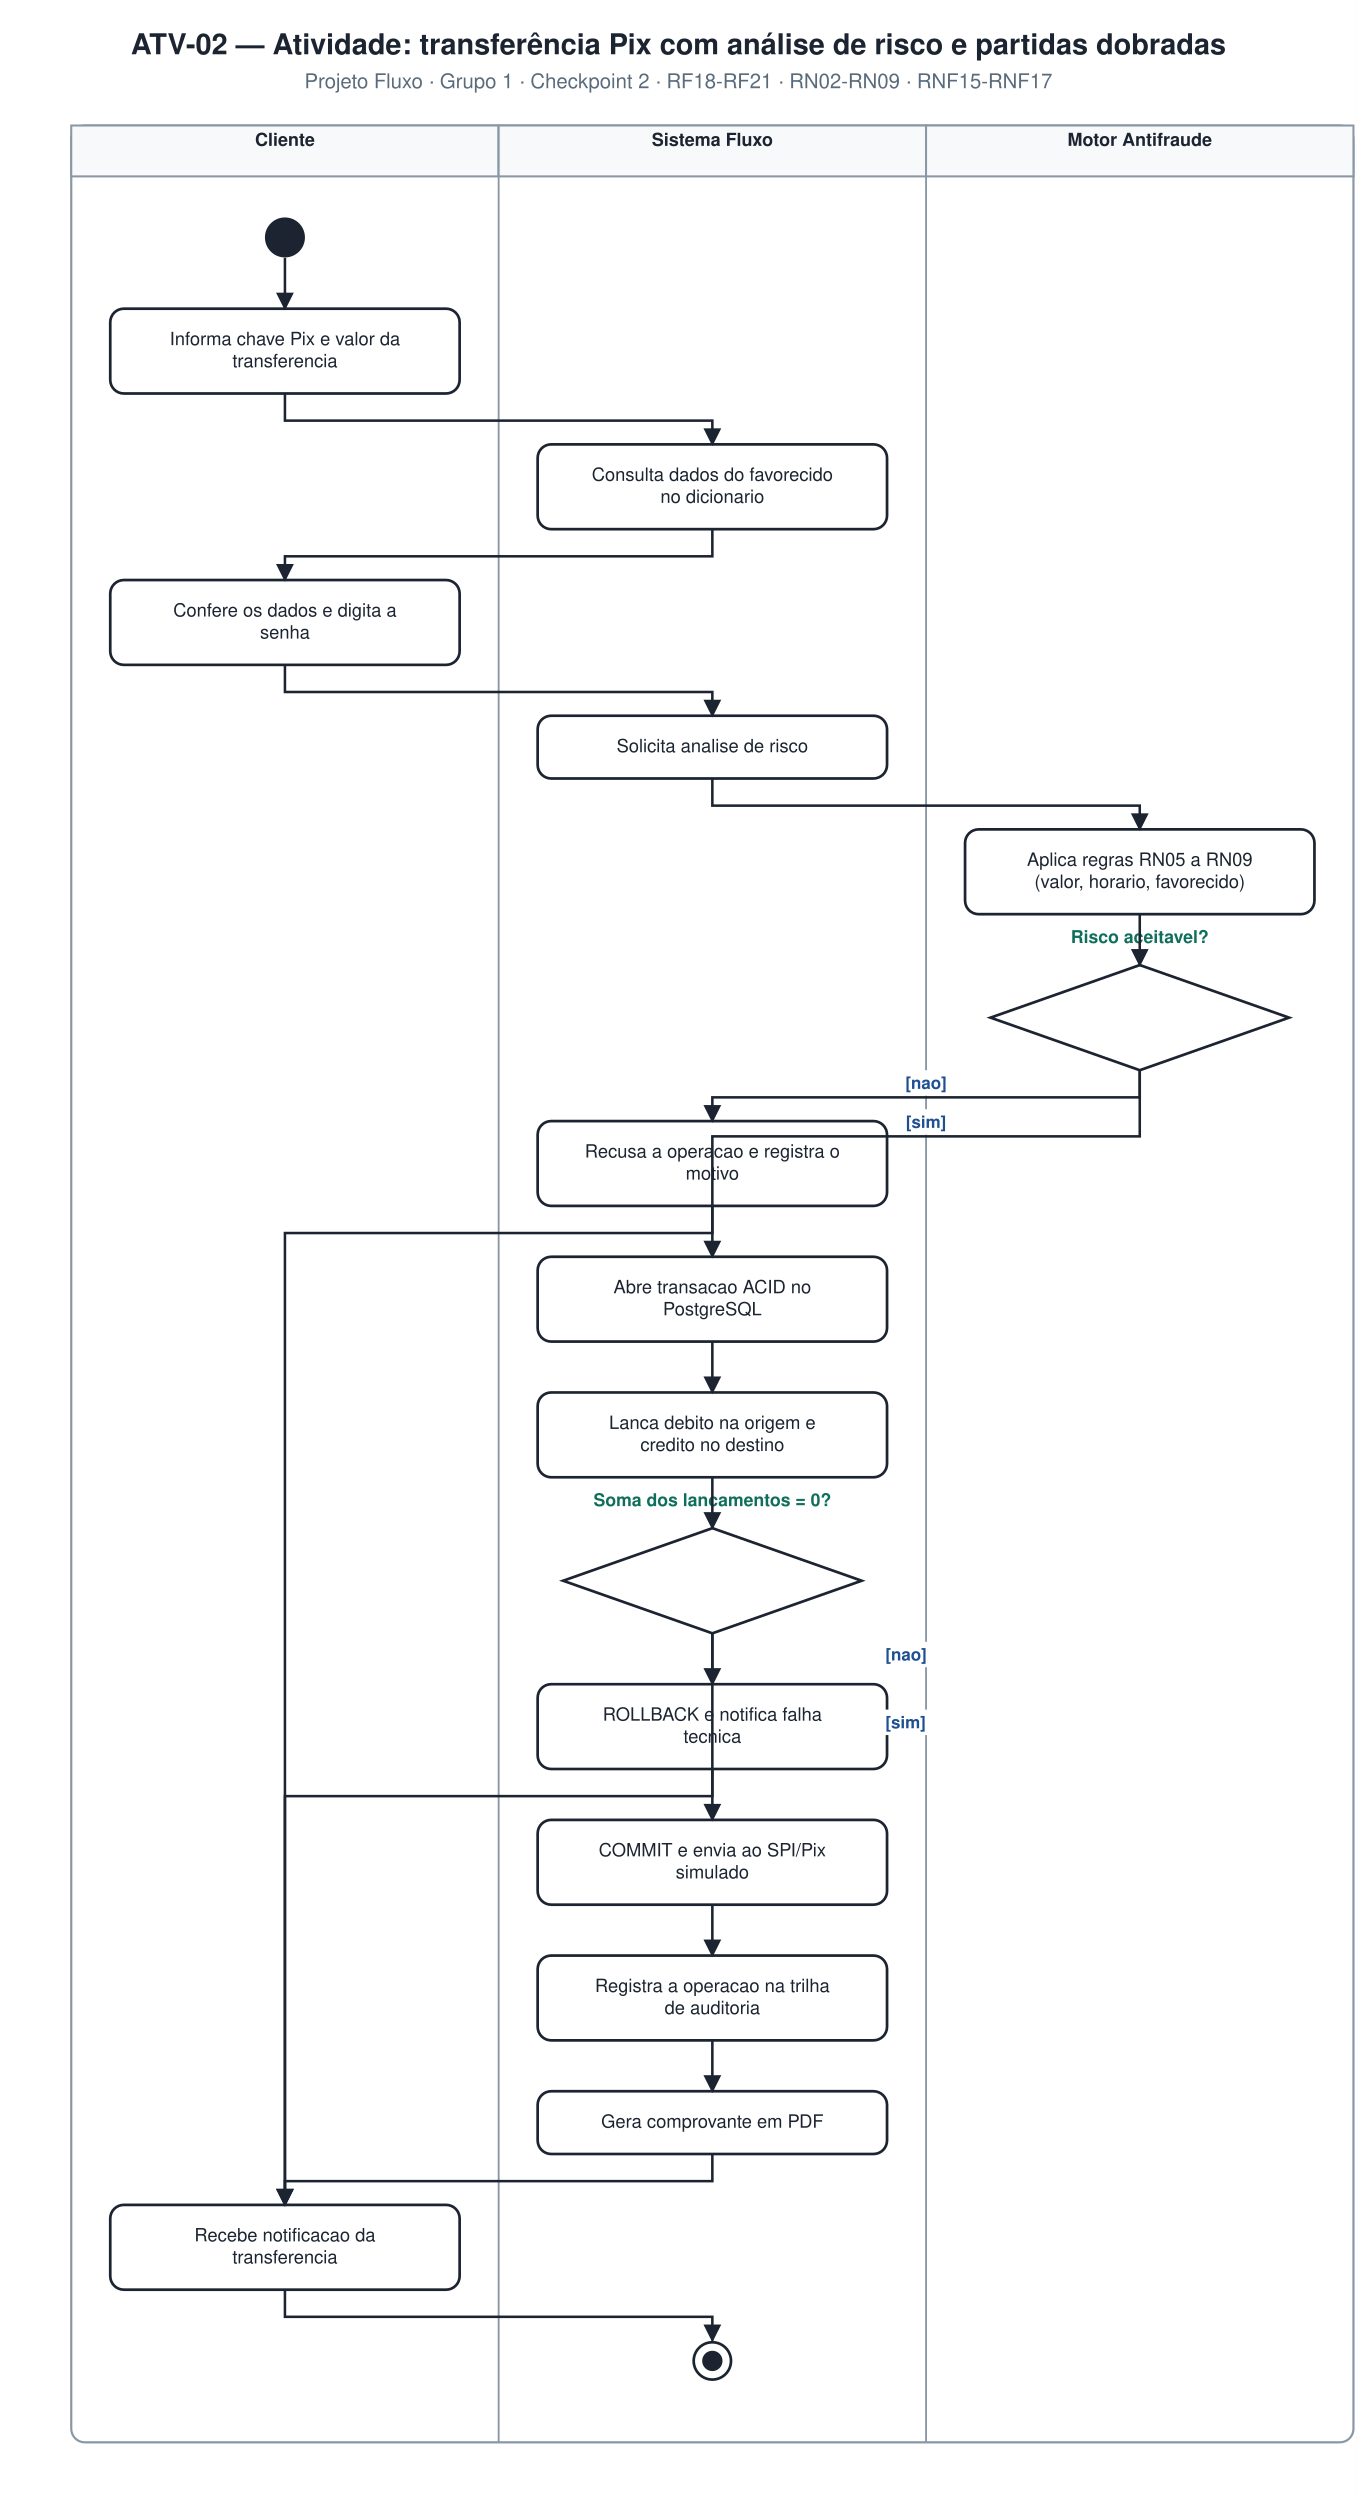
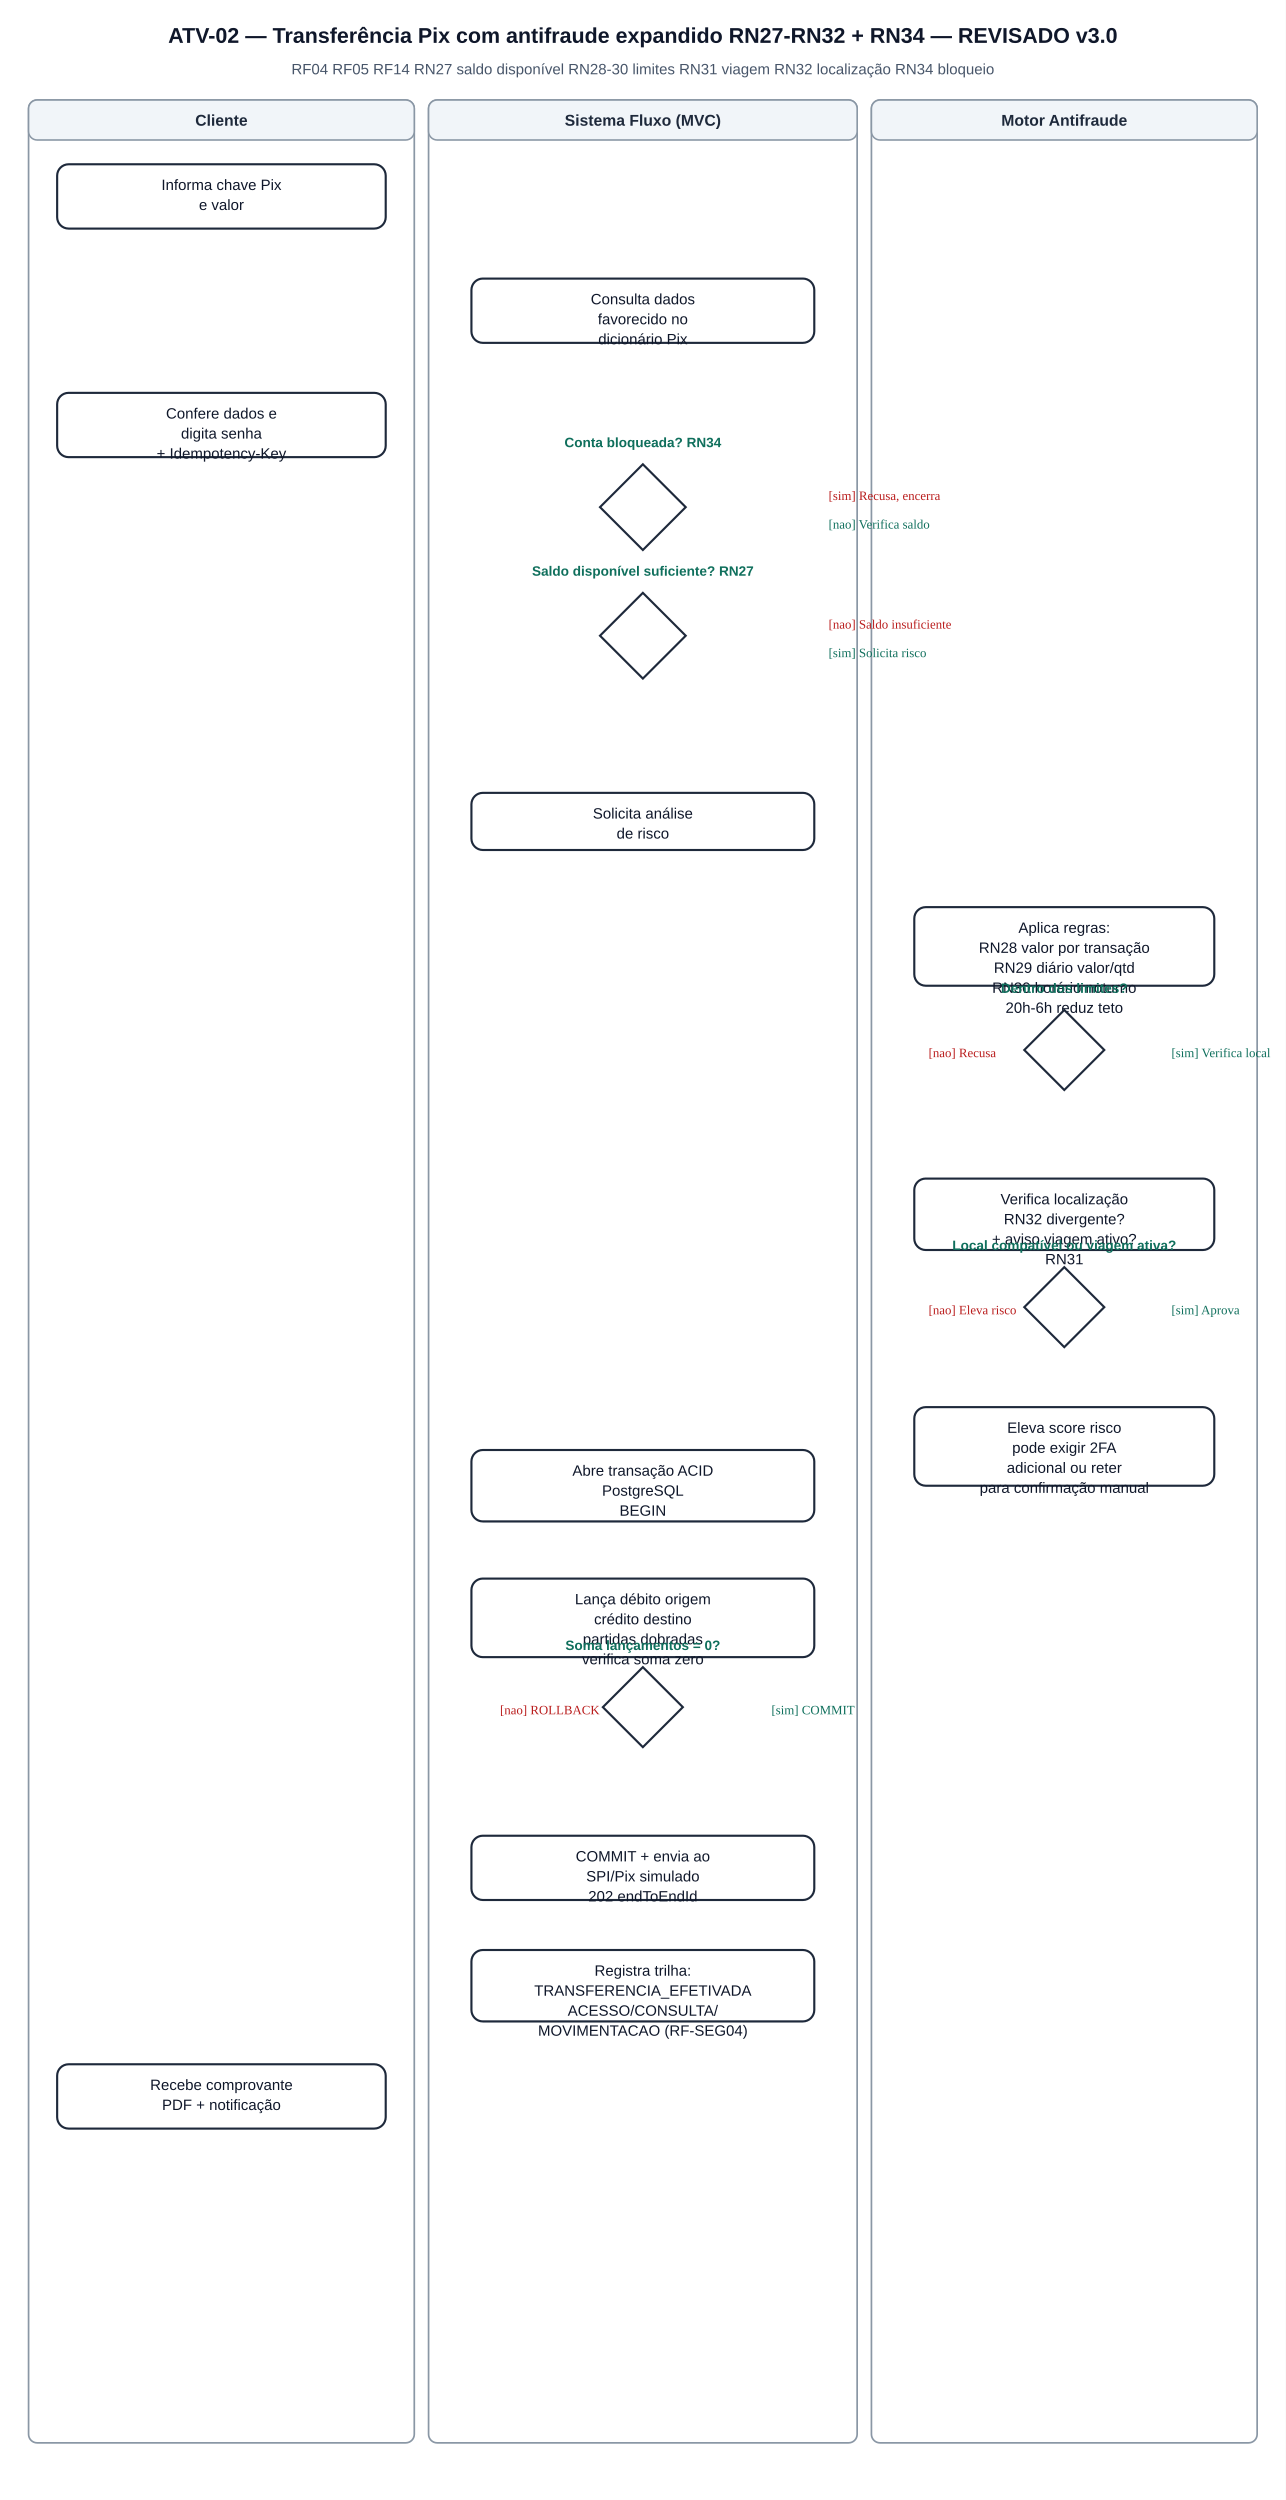
- <svg xmlns="http://www.w3.org/2000/svg" width="800" height="1474" viewBox="0 0 800 1474">
+ <svg xmlns="http://www.w3.org/2000/svg" baseProfile="full" height="1750px" version="1.1" viewBox="0 0 900 1750" width="900px">
  <defs>
-     <marker id="arrow" viewBox="0 0 10 10" refX="9" refY="5" markerWidth="7" markerHeight="7" orient="auto-start-reverse">
-       <path d="M 0 0 L 10 5 L 0 10 z" fill="#8a97a5" />
-     </marker>
-     <marker id="arrow-ink" viewBox="0 0 10 10" refX="9" refY="5" markerWidth="7" markerHeight="7" orient="auto-start-reverse">
+     <marker id="arrow" markerHeight="7" markerWidth="7" orient="auto" refX="9" refY="5" viewBox="0 0 10 10">
      <path d="M 0 0 L 10 5 L 0 10 z" fill="#1b2430" />
    </marker>
-     <marker id="arrow-ret" viewBox="0 0 10 10" refX="9" refY="5" markerWidth="7" markerHeight="7" orient="auto-start-reverse">
-       <path d="M 0 0 L 10 5 L 0 10 z" fill="#0f6f5c" />
-     </marker>
-     <marker id="open" viewBox="0 0 12 12" refX="11" refY="6" markerWidth="9" markerHeight="9" orient="auto-start-reverse">
-       <path d="M 0 0 L 12 6 L 0 12" fill="none" stroke="#1b2430" stroke-width="1.6" />
-     </marker>
-     <marker id="open-gen" viewBox="0 0 14 14" refX="12" refY="7" markerWidth="11" markerHeight="11" orient="auto-start-reverse">
-       <path d="M 0 0 L 14 7 L 0 14" fill="#ffffff" stroke="#1b2430" stroke-width="1.6" />
-     </marker>
-     <marker id="diamond" viewBox="0 0 12 12" refX="10" refY="6" markerWidth="8" markerHeight="8" orient="auto-start-reverse">
-       <path d="M 0 6 L 6 3 L 12 6 L 6 9 z" fill="#ffffff" stroke="#1b2430" stroke-width="1.5" />
-     </marker>
-     <marker id="diamond-fill" viewBox="0 0 12 12" refX="10" refY="6" markerWidth="8" markerHeight="8" orient="auto-start-reverse">
-       <path d="M 0 6 L 6 3 L 12 6 L 6 9 z" fill="#1b2430" stroke="#1b2430" stroke-width="1.2" />
+     <marker id="arrow-blue" markerHeight="7" markerWidth="7" orient="auto" refX="9" refY="5" viewBox="0 0 10 10">
+       <path d="M 0 0 L 10 5 L 0 10 z" fill="#2563eb" />
    </marker>
  </defs>
-   <rect width="800" height="1474" fill="#ffffff" />
-   <text x="400.0" y="32.0" font-family="Segoe UI, Helvetica, Arial, sans-serif" font-size="17" font-weight="700" text-anchor="middle" fill="#1b2430">ATV-02 — Atividade: transferência Pix com análise de risco e partidas dobradas</text>
-   <text x="400.0" y="52.0" font-family="Segoe UI, Helvetica, Arial, sans-serif" font-size="12" font-weight="500" text-anchor="middle" fill="#5a6b7b">Projeto Fluxo · Grupo 1 · Checkpoint 2 · RF18-RF21 · RN02-RN09 · RNF15-RNF17</text>
-   <rect x="42.0" y="74.0" width="756.0" height="1366.0" rx="8" fill="#ffffff" stroke="#8a97a5" stroke-width="1.3" />
-   <rect x="42.0" y="74.0" width="252.0" height="30.0" rx="0" fill="#f7f9fb" stroke="#8a97a5" stroke-width="1.2" />
-   <text x="168.0" y="86.0" font-family="Segoe UI, Helvetica, Arial, sans-serif" font-size="10.6" font-weight="700" text-anchor="middle" fill="#1b2430">Cliente</text>
-   <line x1="294.0" y1="74.0" x2="294.0" y2="1440.0" stroke="#8a97a5" stroke-width="1.1" />
-   <rect x="294.0" y="74.0" width="252.0" height="30.0" rx="0" fill="#f7f9fb" stroke="#8a97a5" stroke-width="1.2" />
-   <text x="420.0" y="86.0" font-family="Segoe UI, Helvetica, Arial, sans-serif" font-size="10.6" font-weight="700" text-anchor="middle" fill="#1b2430">Sistema Fluxo</text>
-   <line x1="546.0" y1="74.0" x2="546.0" y2="1440.0" stroke="#8a97a5" stroke-width="1.1" />
-   <rect x="546.0" y="74.0" width="252.0" height="30.0" rx="0" fill="#f7f9fb" stroke="#8a97a5" stroke-width="1.2" />
-   <text x="672.0" y="86.0" font-family="Segoe UI, Helvetica, Arial, sans-serif" font-size="10.6" font-weight="700" text-anchor="middle" fill="#1b2430">Motor Antifraude</text>
-   <circle cx="168" cy="140.0" r="11" fill="#1b2430" stroke="#1b2430" stroke-width="1.6" />
-   <rect x="65.0" y="182.0" width="206.0" height="50.0" rx="8" fill="#ffffff" stroke="#1b2430" stroke-width="1.6" />
-   <text x="168.0" y="203.5" font-family="Segoe UI, Helvetica, Arial, sans-serif" font-size="10.8" font-weight="500" text-anchor="middle" fill="#1b2430">Informa chave Pix e valor da</text>
-   <text x="168.0" y="216.5" font-family="Segoe UI, Helvetica, Arial, sans-serif" font-size="10.8" font-weight="500" text-anchor="middle" fill="#1b2430">transferencia</text>
-   <rect x="317.0" y="262.0" width="206.0" height="50.0" rx="8" fill="#ffffff" stroke="#1b2430" stroke-width="1.6" />
-   <text x="420.0" y="283.5" font-family="Segoe UI, Helvetica, Arial, sans-serif" font-size="10.8" font-weight="500" text-anchor="middle" fill="#1b2430">Consulta dados do favorecido</text>
-   <text x="420.0" y="296.5" font-family="Segoe UI, Helvetica, Arial, sans-serif" font-size="10.8" font-weight="500" text-anchor="middle" fill="#1b2430">no dicionario</text>
-   <rect x="65.0" y="342.0" width="206.0" height="50.0" rx="8" fill="#ffffff" stroke="#1b2430" stroke-width="1.6" />
-   <text x="168.0" y="363.5" font-family="Segoe UI, Helvetica, Arial, sans-serif" font-size="10.8" font-weight="500" text-anchor="middle" fill="#1b2430">Confere os dados e digita a</text>
-   <text x="168.0" y="376.5" font-family="Segoe UI, Helvetica, Arial, sans-serif" font-size="10.8" font-weight="500" text-anchor="middle" fill="#1b2430">senha</text>
-   <rect x="317.0" y="422.0" width="206.0" height="37.0" rx="8" fill="#ffffff" stroke="#1b2430" stroke-width="1.6" />
-   <text x="420.0" y="443.5" font-family="Segoe UI, Helvetica, Arial, sans-serif" font-size="10.8" font-weight="500" text-anchor="middle" fill="#1b2430">Solicita analise de risco</text>
-   <rect x="569.0" y="489.0" width="206.0" height="50.0" rx="8" fill="#ffffff" stroke="#1b2430" stroke-width="1.6" />
-   <text x="672.0" y="510.5" font-family="Segoe UI, Helvetica, Arial, sans-serif" font-size="10.8" font-weight="500" text-anchor="middle" fill="#1b2430">Aplica regras RN05 a RN09</text>
-   <text x="672.0" y="523.5" font-family="Segoe UI, Helvetica, Arial, sans-serif" font-size="10.8" font-weight="500" text-anchor="middle" fill="#1b2430">(valor, horario, favorecido)</text>
-   <polygon points="584.0,600.0 672.0,569.0 760.0,600.0 672.0,631.0" fill="#ffffff" stroke="#1b2430" stroke-width="1.6" />
-   <rect x="621.2" y="543.0" width="101.6" height="17.0" rx="3" fill="#ffffff" stroke="none" stroke-width="0" />
-   <text x="672.0" y="556.0" font-family="Segoe UI, Helvetica, Arial, sans-serif" font-size="10.4" font-weight="700" text-anchor="middle" fill="#0f6f5c">Risco aceitavel?</text>
-   <rect x="317.0" y="661.0" width="206.0" height="50.0" rx="8" fill="#ffffff" stroke="#1b2430" stroke-width="1.6" />
-   <text x="420.0" y="682.5" font-family="Segoe UI, Helvetica, Arial, sans-serif" font-size="10.8" font-weight="500" text-anchor="middle" fill="#1b2430">Recusa a operacao e registra o</text>
-   <text x="420.0" y="695.5" font-family="Segoe UI, Helvetica, Arial, sans-serif" font-size="10.8" font-weight="500" text-anchor="middle" fill="#1b2430">motivo</text>
-   <rect x="317.0" y="741.0" width="206.0" height="50.0" rx="8" fill="#ffffff" stroke="#1b2430" stroke-width="1.6" />
-   <text x="420.0" y="762.5" font-family="Segoe UI, Helvetica, Arial, sans-serif" font-size="10.8" font-weight="500" text-anchor="middle" fill="#1b2430">Abre transacao ACID no</text>
-   <text x="420.0" y="775.5" font-family="Segoe UI, Helvetica, Arial, sans-serif" font-size="10.8" font-weight="500" text-anchor="middle" fill="#1b2430">PostgreSQL</text>
-   <rect x="317.0" y="821.0" width="206.0" height="50.0" rx="8" fill="#ffffff" stroke="#1b2430" stroke-width="1.6" />
-   <text x="420.0" y="842.5" font-family="Segoe UI, Helvetica, Arial, sans-serif" font-size="10.8" font-weight="500" text-anchor="middle" fill="#1b2430">Lanca debito na origem e</text>
-   <text x="420.0" y="855.5" font-family="Segoe UI, Helvetica, Arial, sans-serif" font-size="10.8" font-weight="500" text-anchor="middle" fill="#1b2430">credito no destino</text>
-   <polygon points="332.0,932.0 420.0,901.0 508.0,932.0 420.0,963.0" fill="#ffffff" stroke="#1b2430" stroke-width="1.6" />
-   <rect x="344.0" y="875.0" width="152.0" height="17.0" rx="3" fill="#ffffff" stroke="none" stroke-width="0" />
-   <text x="420.0" y="888.0" font-family="Segoe UI, Helvetica, Arial, sans-serif" font-size="10.4" font-weight="700" text-anchor="middle" fill="#0f6f5c">Soma dos lancamentos = 0?</text>
-   <rect x="317.0" y="993.0" width="206.0" height="50.0" rx="8" fill="#ffffff" stroke="#1b2430" stroke-width="1.6" />
-   <text x="420.0" y="1014.5" font-family="Segoe UI, Helvetica, Arial, sans-serif" font-size="10.8" font-weight="500" text-anchor="middle" fill="#1b2430">ROLLBACK e notifica falha</text>
-   <text x="420.0" y="1027.5" font-family="Segoe UI, Helvetica, Arial, sans-serif" font-size="10.8" font-weight="500" text-anchor="middle" fill="#1b2430">tecnica</text>
-   <rect x="317.0" y="1073.0" width="206.0" height="50.0" rx="8" fill="#ffffff" stroke="#1b2430" stroke-width="1.6" />
-   <text x="420.0" y="1094.5" font-family="Segoe UI, Helvetica, Arial, sans-serif" font-size="10.8" font-weight="500" text-anchor="middle" fill="#1b2430">COMMIT e envia ao SPI/Pix</text>
-   <text x="420.0" y="1107.5" font-family="Segoe UI, Helvetica, Arial, sans-serif" font-size="10.8" font-weight="500" text-anchor="middle" fill="#1b2430">simulado</text>
-   <rect x="317.0" y="1153.0" width="206.0" height="50.0" rx="8" fill="#ffffff" stroke="#1b2430" stroke-width="1.6" />
-   <text x="420.0" y="1174.5" font-family="Segoe UI, Helvetica, Arial, sans-serif" font-size="10.8" font-weight="500" text-anchor="middle" fill="#1b2430">Registra a operacao na trilha</text>
-   <text x="420.0" y="1187.5" font-family="Segoe UI, Helvetica, Arial, sans-serif" font-size="10.8" font-weight="500" text-anchor="middle" fill="#1b2430">de auditoria</text>
-   <rect x="317.0" y="1233.0" width="206.0" height="37.0" rx="8" fill="#ffffff" stroke="#1b2430" stroke-width="1.6" />
-   <text x="420.0" y="1254.5" font-family="Segoe UI, Helvetica, Arial, sans-serif" font-size="10.8" font-weight="500" text-anchor="middle" fill="#1b2430">Gera comprovante em PDF</text>
-   <rect x="65.0" y="1300.0" width="206.0" height="50.0" rx="8" fill="#ffffff" stroke="#1b2430" stroke-width="1.6" />
-   <text x="168.0" y="1321.5" font-family="Segoe UI, Helvetica, Arial, sans-serif" font-size="10.8" font-weight="500" text-anchor="middle" fill="#1b2430">Recebe notificacao da</text>
-   <text x="168.0" y="1334.5" font-family="Segoe UI, Helvetica, Arial, sans-serif" font-size="10.8" font-weight="500" text-anchor="middle" fill="#1b2430">transferencia</text>
-   <circle cx="420" cy="1392.0" r="11" fill="#ffffff" stroke="#1b2430" stroke-width="1.6" />
-   <circle cx="420" cy="1392.0" r="6" fill="#1b2430" />
-   <path d="M 168.0 152.0 L 168.0 182.0" fill="none" stroke="#1b2430" stroke-width="1.5" marker-end="url(#arrow-ink)" />
-   <path d="M 168.0 232.0 L 168.0 248.0 L 420.0 248.0 L 420.0 262.0" fill="none" stroke="#1b2430" stroke-width="1.5" marker-end="url(#arrow-ink)" />
-   <path d="M 420.0 312.0 L 420.0 328.0 L 168.0 328.0 L 168.0 342.0" fill="none" stroke="#1b2430" stroke-width="1.5" marker-end="url(#arrow-ink)" />
-   <path d="M 168.0 392.0 L 168.0 408.0 L 420.0 408.0 L 420.0 422.0" fill="none" stroke="#1b2430" stroke-width="1.5" marker-end="url(#arrow-ink)" />
-   <path d="M 420.0 459.0 L 420.0 475.0 L 672.0 475.0 L 672.0 489.0" fill="none" stroke="#1b2430" stroke-width="1.5" marker-end="url(#arrow-ink)" />
-   <path d="M 672.0 539.0 L 672.0 569.0" fill="none" stroke="#1b2430" stroke-width="1.5" marker-end="url(#arrow-ink)" />
-   <path d="M 672.0 631.0 L 672.0 647.0 L 420.0 647.0 L 420.0 661.0" fill="none" stroke="#1b2430" stroke-width="1.5" marker-end="url(#arrow-ink)" />
-   <rect x="524.0" y="631.0" width="44.0" height="15.0" rx="3" fill="#ffffff" stroke="none" stroke-width="0" />
-   <text x="546.0" y="642.0" font-family="Segoe UI, Helvetica, Arial, sans-serif" font-size="10" font-weight="600" text-anchor="middle" fill="#1d4f91">[nao]</text>
-   <path d="M 420.0 711.0 L 420.0 727.0 L 168.0 727.0 L 168.0 1300.0" fill="none" stroke="#1b2430" stroke-width="1.5" marker-end="url(#arrow-ink)" />
-   <path d="M 672.0 631.0 L 672.0 670.0 L 420.0 670.0 L 420.0 741.0" fill="none" stroke="#1b2430" stroke-width="1.5" marker-end="url(#arrow-ink)" />
-   <rect x="524.0" y="654.0" width="44.0" height="15.0" rx="3" fill="#ffffff" stroke="none" stroke-width="0" />
-   <text x="546.0" y="665.0" font-family="Segoe UI, Helvetica, Arial, sans-serif" font-size="10" font-weight="600" text-anchor="middle" fill="#1d4f91">[sim]</text>
-   <path d="M 420.0 791.0 L 420.0 821.0" fill="none" stroke="#1b2430" stroke-width="1.5" marker-end="url(#arrow-ink)" />
-   <path d="M 420.0 871.0 L 420.0 901.0" fill="none" stroke="#1b2430" stroke-width="1.5" marker-end="url(#arrow-ink)" />
-   <path d="M 420.0 963.0 L 420.0 993.0" fill="none" stroke="#1b2430" stroke-width="1.5" marker-end="url(#arrow-ink)" />
-   <rect x="518.0" y="968.0" width="44.0" height="15.0" rx="3" fill="#ffffff" stroke="none" stroke-width="0" />
-   <text x="522.0" y="979.0" font-family="Segoe UI, Helvetica, Arial, sans-serif" font-size="10" font-weight="600" text-anchor="start" fill="#1d4f91">[nao]</text>
-   <path d="M 420.0 1043.0 L 420.0 1059.0 L 168.0 1059.0 L 168.0 1300.0" fill="none" stroke="#1b2430" stroke-width="1.5" marker-end="url(#arrow-ink)" />
-   <path d="M 420.0 963.0 L 420.0 1073.0" fill="none" stroke="#1b2430" stroke-width="1.5" marker-end="url(#arrow-ink)" />
-   <rect x="518.0" y="1008.0" width="44.0" height="15.0" rx="3" fill="#ffffff" stroke="none" stroke-width="0" />
-   <text x="522.0" y="1019.0" font-family="Segoe UI, Helvetica, Arial, sans-serif" font-size="10" font-weight="600" text-anchor="start" fill="#1d4f91">[sim]</text>
-   <path d="M 420.0 1123.0 L 420.0 1153.0" fill="none" stroke="#1b2430" stroke-width="1.5" marker-end="url(#arrow-ink)" />
-   <path d="M 420.0 1203.0 L 420.0 1233.0" fill="none" stroke="#1b2430" stroke-width="1.5" marker-end="url(#arrow-ink)" />
-   <path d="M 420.0 1270.0 L 420.0 1286.0 L 168.0 1286.0 L 168.0 1300.0" fill="none" stroke="#1b2430" stroke-width="1.5" marker-end="url(#arrow-ink)" />
-   <path d="M 168.0 1350.0 L 168.0 1366.0 L 420.0 1366.0 L 420.0 1380.0" fill="none" stroke="#1b2430" stroke-width="1.5" marker-end="url(#arrow-ink)" />
+   <rect fill="white" height="100%" width="100%" x="0" y="0" />
+   <text fill="#0f172a" font-family="Segoe UI, Arial" font-size="15px" font-weight="700" text-anchor="middle" x="450" y="30">ATV-02 — Transferência Pix com antifraude expandido RN27-RN32 + RN34 — REVISADO v3.0</text>
+   <text fill="#475569" font-family="Segoe UI, Arial" font-size="10.5px" text-anchor="middle" x="450" y="52">RF04 RF05 RF14 RN27 saldo disponível RN28-30 limites RN31 viagem RN32 localização RN34 bloqueio</text>
+   <rect fill="none" height="1640" rx="6" stroke="#8a97a5" stroke-dasharray="0" stroke-width="1.2" width="270" x="20" y="70" />
+   <rect fill="#f1f5f9" height="28" rx="6" stroke="#8a97a5" stroke-width="1.1" width="270" x="20" y="70" />
+   <text fill="#1e293b" font-family="Segoe UI, Arial" font-size="11px" font-weight="700" text-anchor="middle" x="155.0" y="88">Cliente</text>
+   <rect fill="none" height="1640" rx="6" stroke="#8a97a5" stroke-dasharray="0" stroke-width="1.2" width="300" x="300" y="70" />
+   <rect fill="#f1f5f9" height="28" rx="6" stroke="#8a97a5" stroke-width="1.1" width="300" x="300" y="70" />
+   <text fill="#1e293b" font-family="Segoe UI, Arial" font-size="11px" font-weight="700" text-anchor="middle" x="450.0" y="88">Sistema Fluxo (MVC)</text>
+   <rect fill="none" height="1640" rx="6" stroke="#8a97a5" stroke-dasharray="0" stroke-width="1.2" width="270" x="610" y="70" />
+   <rect fill="#f1f5f9" height="28" rx="6" stroke="#8a97a5" stroke-width="1.1" width="270" x="610" y="70" />
+   <text fill="#1e293b" font-family="Segoe UI, Arial" font-size="11px" font-weight="700" text-anchor="middle" x="745.0" y="88">Motor Antifraude</text>
+   <rect fill="#ffffff" height="45" rx="8" stroke="#1e293b" stroke-width="1.5" width="230" x="40" y="115" />
+   <text fill="#0f172a" font-family="Segoe UI, Arial" font-size="10.5px" text-anchor="middle" x="155.0" y="133">Informa chave Pix</text>
+   <text fill="#0f172a" font-family="Segoe UI, Arial" font-size="10.5px" text-anchor="middle" x="155.0" y="147"> e valor</text>
+   <rect fill="#ffffff" height="45" rx="8" stroke="#1e293b" stroke-width="1.5" width="240" x="330" y="195" />
+   <text fill="#0f172a" font-family="Segoe UI, Arial" font-size="10.5px" text-anchor="middle" x="450.0" y="213">Consulta dados</text>
+   <text fill="#0f172a" font-family="Segoe UI, Arial" font-size="10.5px" text-anchor="middle" x="450.0" y="227"> favorecido no</text>
+   <text fill="#0f172a" font-family="Segoe UI, Arial" font-size="10.5px" text-anchor="middle" x="450.0" y="241"> dicionário Pix</text>
+   <rect fill="#ffffff" height="45" rx="8" stroke="#1e293b" stroke-width="1.5" width="230" x="40" y="275" />
+   <text fill="#0f172a" font-family="Segoe UI, Arial" font-size="10.5px" text-anchor="middle" x="155.0" y="293">Confere dados e</text>
+   <text fill="#0f172a" font-family="Segoe UI, Arial" font-size="10.5px" text-anchor="middle" x="155.0" y="307"> digita senha</text>
+   <text fill="#0f172a" font-family="Segoe UI, Arial" font-size="10.5px" text-anchor="middle" x="155.0" y="321"> + Idempotency-Key</text>
+   <polygon fill="#ffffff" points="450,325 480,355 450,385 420,355" stroke="#1e293b" stroke-width="1.5" />
+   <text fill="#0f6f5c" font-family="Segoe UI, Arial" font-size="9.5px" font-weight="700" text-anchor="middle" x="450" y="313">Conta bloqueada?
+  RN34</text>
+   <text fill="#b91c1c" font-size="9px" x="580" y="350">[sim] Recusa, encerra</text>
+   <text fill="#0f6f5c" font-size="9px" x="580" y="370">[nao] Verifica saldo</text>
+   <polygon fill="#ffffff" points="450,415 480,445 450,475 420,445" stroke="#1e293b" stroke-width="1.5" />
+   <text fill="#0f6f5c" font-family="Segoe UI, Arial" font-size="9.5px" font-weight="700" text-anchor="middle" x="450" y="403">Saldo disponível
+  suficiente? RN27</text>
+   <text fill="#b91c1c" font-size="9px" x="580" y="440">[nao] Saldo insuficiente</text>
+   <text fill="#0f6f5c" font-size="9px" x="580" y="460">[sim] Solicita risco</text>
+   <rect fill="#ffffff" height="40" rx="8" stroke="#1e293b" stroke-width="1.5" width="240" x="330" y="555" />
+   <text fill="#0f172a" font-family="Segoe UI, Arial" font-size="10.5px" text-anchor="middle" x="450.0" y="573">Solicita análise</text>
+   <text fill="#0f172a" font-family="Segoe UI, Arial" font-size="10.5px" text-anchor="middle" x="450.0" y="587"> de risco</text>
+   <rect fill="#ffffff" height="55" rx="8" stroke="#1e293b" stroke-width="1.5" width="210" x="640" y="635" />
+   <text fill="#0f172a" font-family="Segoe UI, Arial" font-size="10.5px" text-anchor="middle" x="745.0" y="653">Aplica regras:</text>
+   <text fill="#0f172a" font-family="Segoe UI, Arial" font-size="10.5px" text-anchor="middle" x="745.0" y="667"> RN28 valor por transação</text>
+   <text fill="#0f172a" font-family="Segoe UI, Arial" font-size="10.5px" text-anchor="middle" x="745.0" y="681"> RN29 diário valor/qtd</text>
+   <text fill="#0f172a" font-family="Segoe UI, Arial" font-size="10.5px" text-anchor="middle" x="745.0" y="695"> RN30 horário noturno</text>
+   <text fill="#0f172a" font-family="Segoe UI, Arial" font-size="10.5px" text-anchor="middle" x="745.0" y="709"> 20h-6h reduz teto</text>
+   <polygon fill="#ffffff" points="745,707 773,735 745,763 717,735" stroke="#1e293b" stroke-width="1.5" />
+   <text fill="#0f6f5c" font-family="Segoe UI, Arial" font-size="9.5px" font-weight="700" text-anchor="middle" x="745" y="695">Dentro dos
+  limites?</text>
+   <text fill="#b91c1c" font-size="9px" x="650" y="740">[nao] Recusa</text>
+   <text fill="#0f6f5c" font-size="9px" x="820" y="740">[sim] Verifica local</text>
+   <rect fill="#ffffff" height="50" rx="8" stroke="#1e293b" stroke-width="1.5" width="210" x="640" y="825" />
+   <text fill="#0f172a" font-family="Segoe UI, Arial" font-size="10.5px" text-anchor="middle" x="745.0" y="843">Verifica localização</text>
+   <text fill="#0f172a" font-family="Segoe UI, Arial" font-size="10.5px" text-anchor="middle" x="745.0" y="857"> RN32 divergente?</text>
+   <text fill="#0f172a" font-family="Segoe UI, Arial" font-size="10.5px" text-anchor="middle" x="745.0" y="871"> + aviso viagem ativo?</text>
+   <text fill="#0f172a" font-family="Segoe UI, Arial" font-size="10.5px" text-anchor="middle" x="745.0" y="885"> RN31</text>
+   <polygon fill="#ffffff" points="745,887 773,915 745,943 717,915" stroke="#1e293b" stroke-width="1.5" />
+   <text fill="#0f6f5c" font-family="Segoe UI, Arial" font-size="9.5px" font-weight="700" text-anchor="middle" x="745" y="875">Local compatível
+  ou viagem ativa?</text>
+   <text fill="#b91c1c" font-size="9px" x="650" y="920">[nao] Eleva risco</text>
+   <text fill="#0f6f5c" font-size="9px" x="820" y="920">[sim] Aprova</text>
+   <rect fill="#ffffff" height="55" rx="8" stroke="#1e293b" stroke-width="1.5" width="210" x="640" y="985" />
+   <text fill="#0f172a" font-family="Segoe UI, Arial" font-size="10.5px" text-anchor="middle" x="745.0" y="1003">Eleva score risco</text>
+   <text fill="#0f172a" font-family="Segoe UI, Arial" font-size="10.5px" text-anchor="middle" x="745.0" y="1017"> pode exigir 2FA</text>
+   <text fill="#0f172a" font-family="Segoe UI, Arial" font-size="10.5px" text-anchor="middle" x="745.0" y="1031"> adicional ou reter</text>
+   <text fill="#0f172a" font-family="Segoe UI, Arial" font-size="10.5px" text-anchor="middle" x="745.0" y="1045"> para confirmação manual</text>
+   <rect fill="#ffffff" height="50" rx="8" stroke="#1e293b" stroke-width="1.5" width="240" x="330" y="1015" />
+   <text fill="#0f172a" font-family="Segoe UI, Arial" font-size="10.5px" text-anchor="middle" x="450.0" y="1033">Abre transação ACID</text>
+   <text fill="#0f172a" font-family="Segoe UI, Arial" font-size="10.5px" text-anchor="middle" x="450.0" y="1047"> PostgreSQL</text>
+   <text fill="#0f172a" font-family="Segoe UI, Arial" font-size="10.5px" text-anchor="middle" x="450.0" y="1061"> BEGIN</text>
+   <rect fill="#ffffff" height="55" rx="8" stroke="#1e293b" stroke-width="1.5" width="240" x="330" y="1105" />
+   <text fill="#0f172a" font-family="Segoe UI, Arial" font-size="10.5px" text-anchor="middle" x="450.0" y="1123">Lança débito origem</text>
+   <text fill="#0f172a" font-family="Segoe UI, Arial" font-size="10.5px" text-anchor="middle" x="450.0" y="1137"> crédito destino</text>
+   <text fill="#0f172a" font-family="Segoe UI, Arial" font-size="10.5px" text-anchor="middle" x="450.0" y="1151"> partidas dobradas</text>
+   <text fill="#0f172a" font-family="Segoe UI, Arial" font-size="10.5px" text-anchor="middle" x="450.0" y="1165"> verifica soma zero</text>
+   <polygon fill="#ffffff" points="450,1167 478,1195 450,1223 422,1195" stroke="#1e293b" stroke-width="1.5" />
+   <text fill="#0f6f5c" font-family="Segoe UI, Arial" font-size="9.5px" font-weight="700" text-anchor="middle" x="450" y="1155">Soma lançamentos
+  = 0?</text>
+   <text fill="#b91c1c" font-size="9px" x="350" y="1200">[nao] ROLLBACK</text>
+   <text fill="#0f6f5c" font-size="9px" x="540" y="1200">[sim] COMMIT</text>
+   <rect fill="#ffffff" height="45" rx="8" stroke="#1e293b" stroke-width="1.5" width="240" x="330" y="1285" />
+   <text fill="#0f172a" font-family="Segoe UI, Arial" font-size="10.5px" text-anchor="middle" x="450.0" y="1303">COMMIT + envia ao</text>
+   <text fill="#0f172a" font-family="Segoe UI, Arial" font-size="10.5px" text-anchor="middle" x="450.0" y="1317"> SPI/Pix simulado</text>
+   <text fill="#0f172a" font-family="Segoe UI, Arial" font-size="10.5px" text-anchor="middle" x="450.0" y="1331"> 202 endToEndId</text>
+   <rect fill="#ffffff" height="50" rx="8" stroke="#1e293b" stroke-width="1.5" width="240" x="330" y="1365" />
+   <text fill="#0f172a" font-family="Segoe UI, Arial" font-size="10.5px" text-anchor="middle" x="450.0" y="1383">Registra trilha:</text>
+   <text fill="#0f172a" font-family="Segoe UI, Arial" font-size="10.5px" text-anchor="middle" x="450.0" y="1397"> TRANSFERENCIA_EFETIVADA</text>
+   <text fill="#0f172a" font-family="Segoe UI, Arial" font-size="10.5px" text-anchor="middle" x="450.0" y="1411"> ACESSO/CONSULTA/</text>
+   <text fill="#0f172a" font-family="Segoe UI, Arial" font-size="10.5px" text-anchor="middle" x="450.0" y="1425"> MOVIMENTACAO (RF-SEG04)</text>
+   <rect fill="#ffffff" height="45" rx="8" stroke="#1e293b" stroke-width="1.5" width="230" x="40" y="1445" />
+   <text fill="#0f172a" font-family="Segoe UI, Arial" font-size="10.5px" text-anchor="middle" x="155.0" y="1463">Recebe comprovante</text>
+   <text fill="#0f172a" font-family="Segoe UI, Arial" font-size="10.5px" text-anchor="middle" x="155.0" y="1477"> PDF + notificação</text>
</svg>
